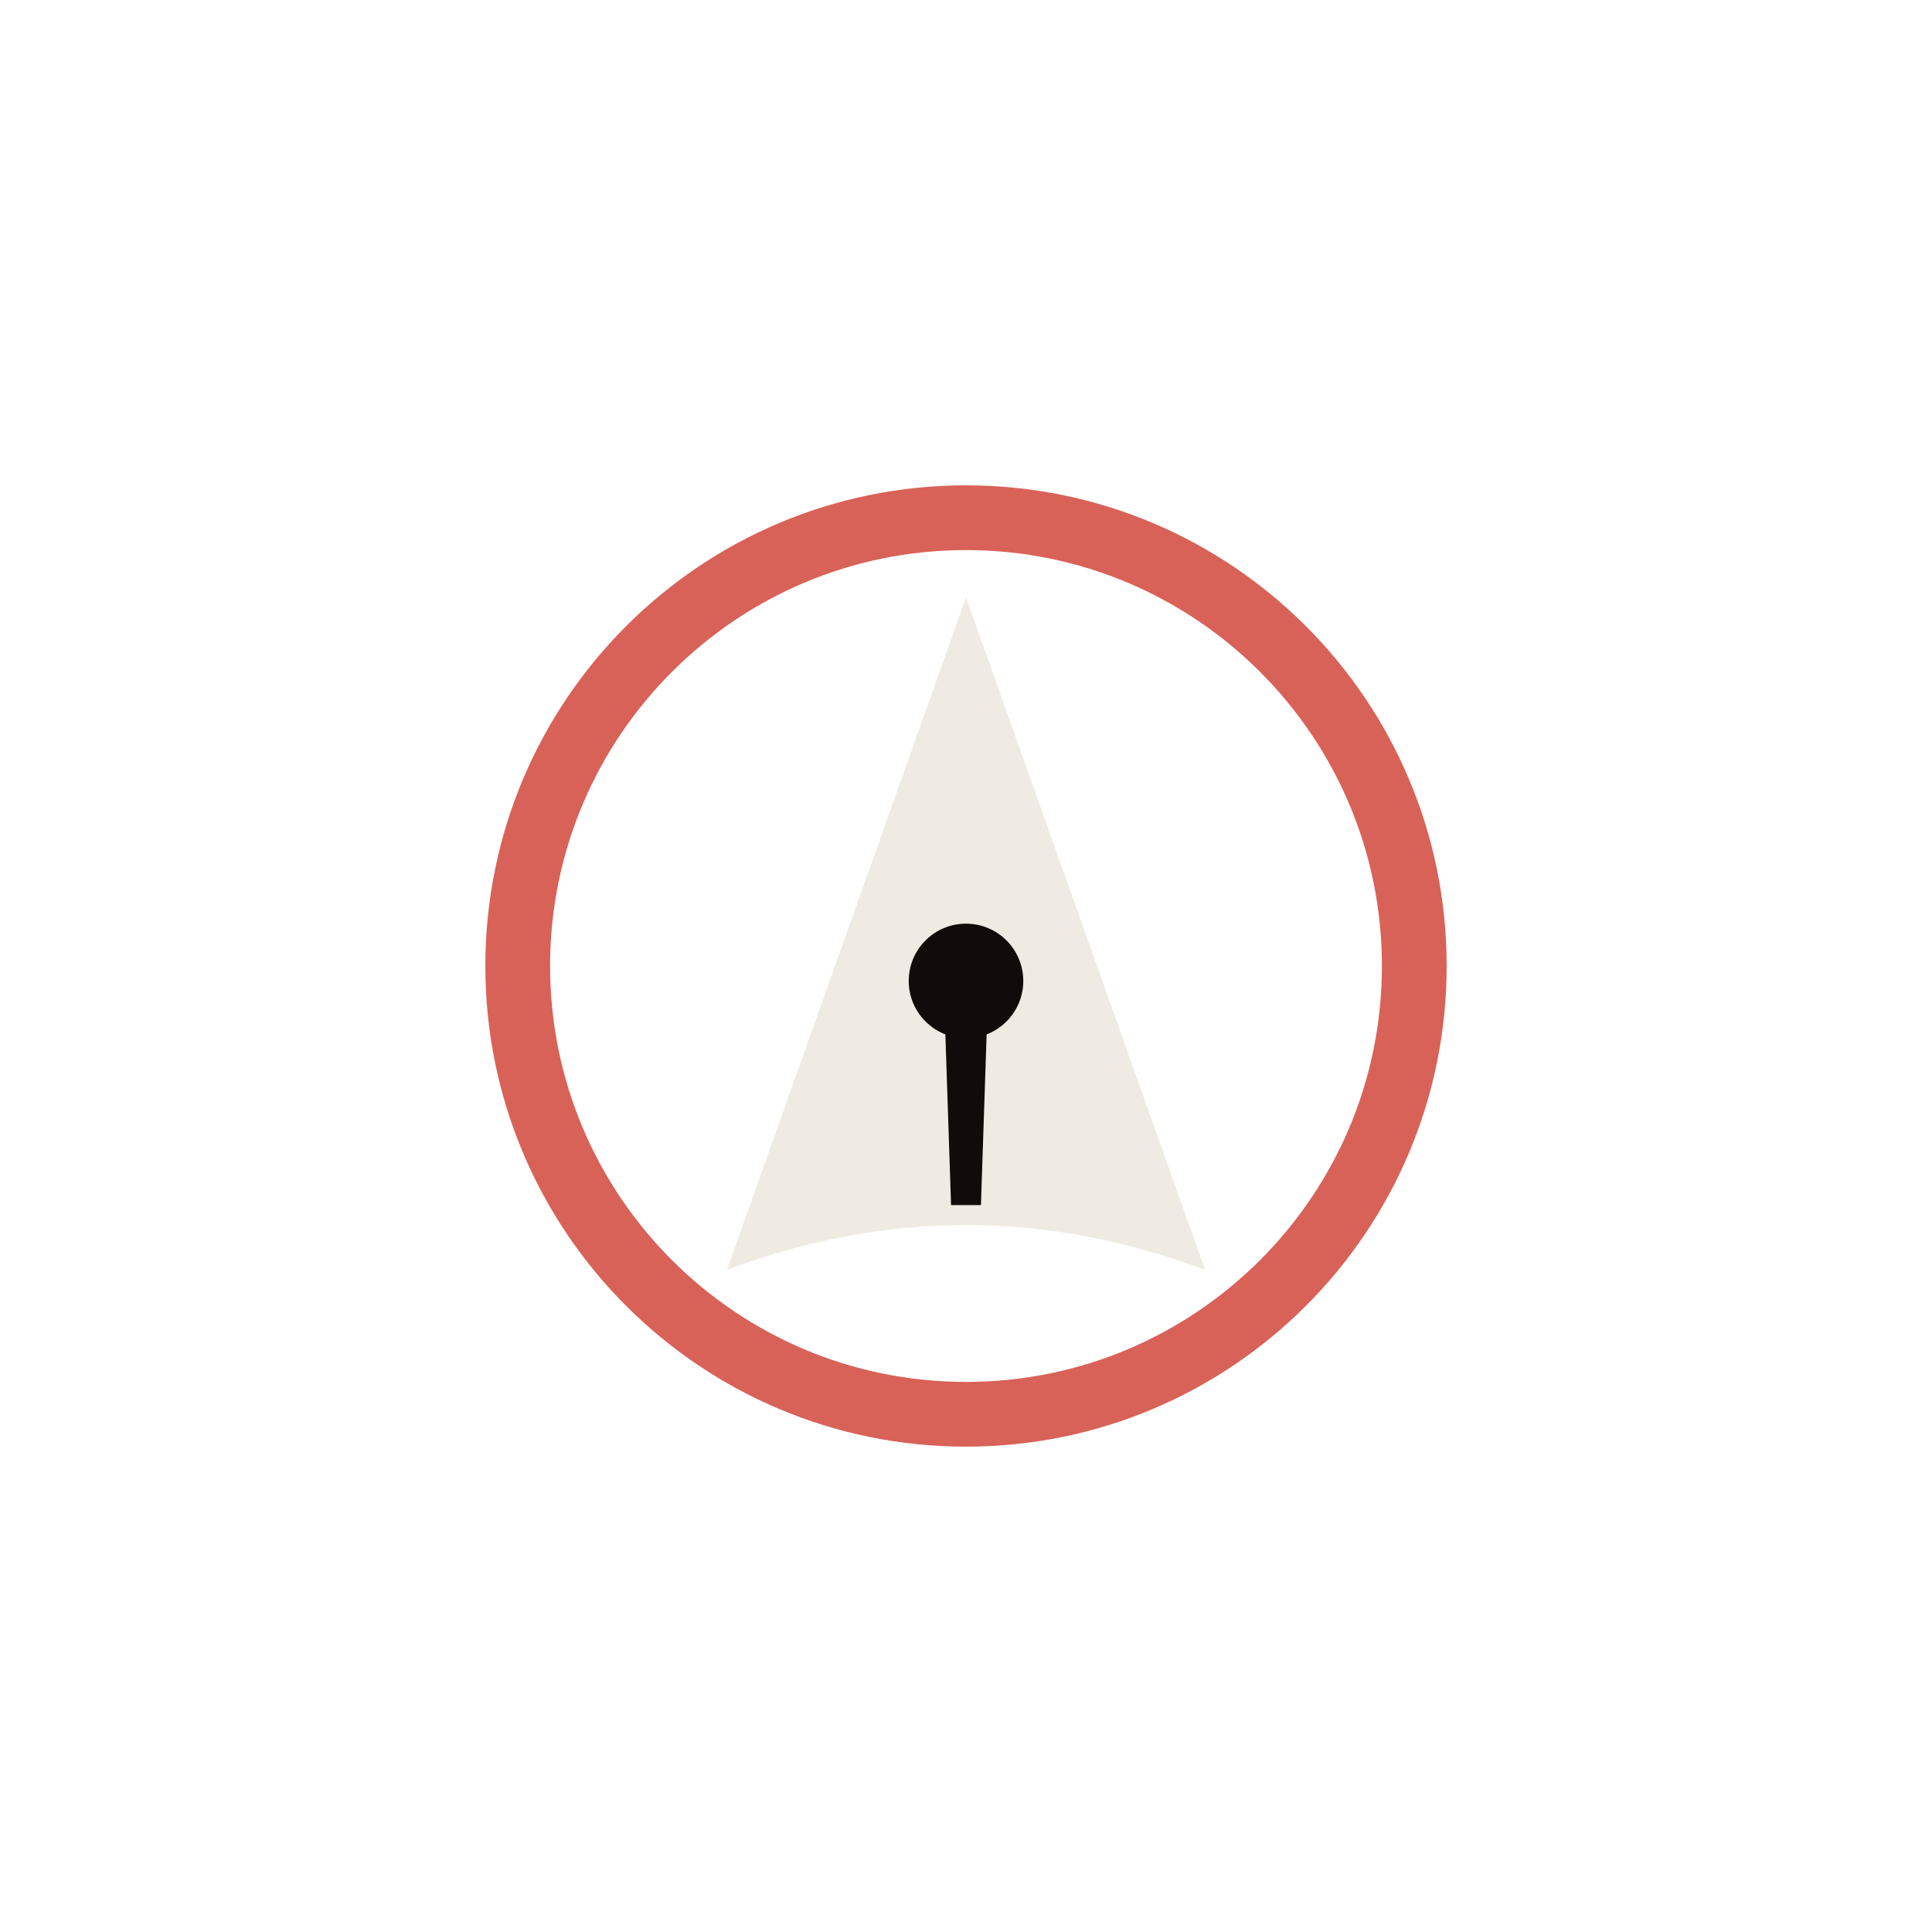
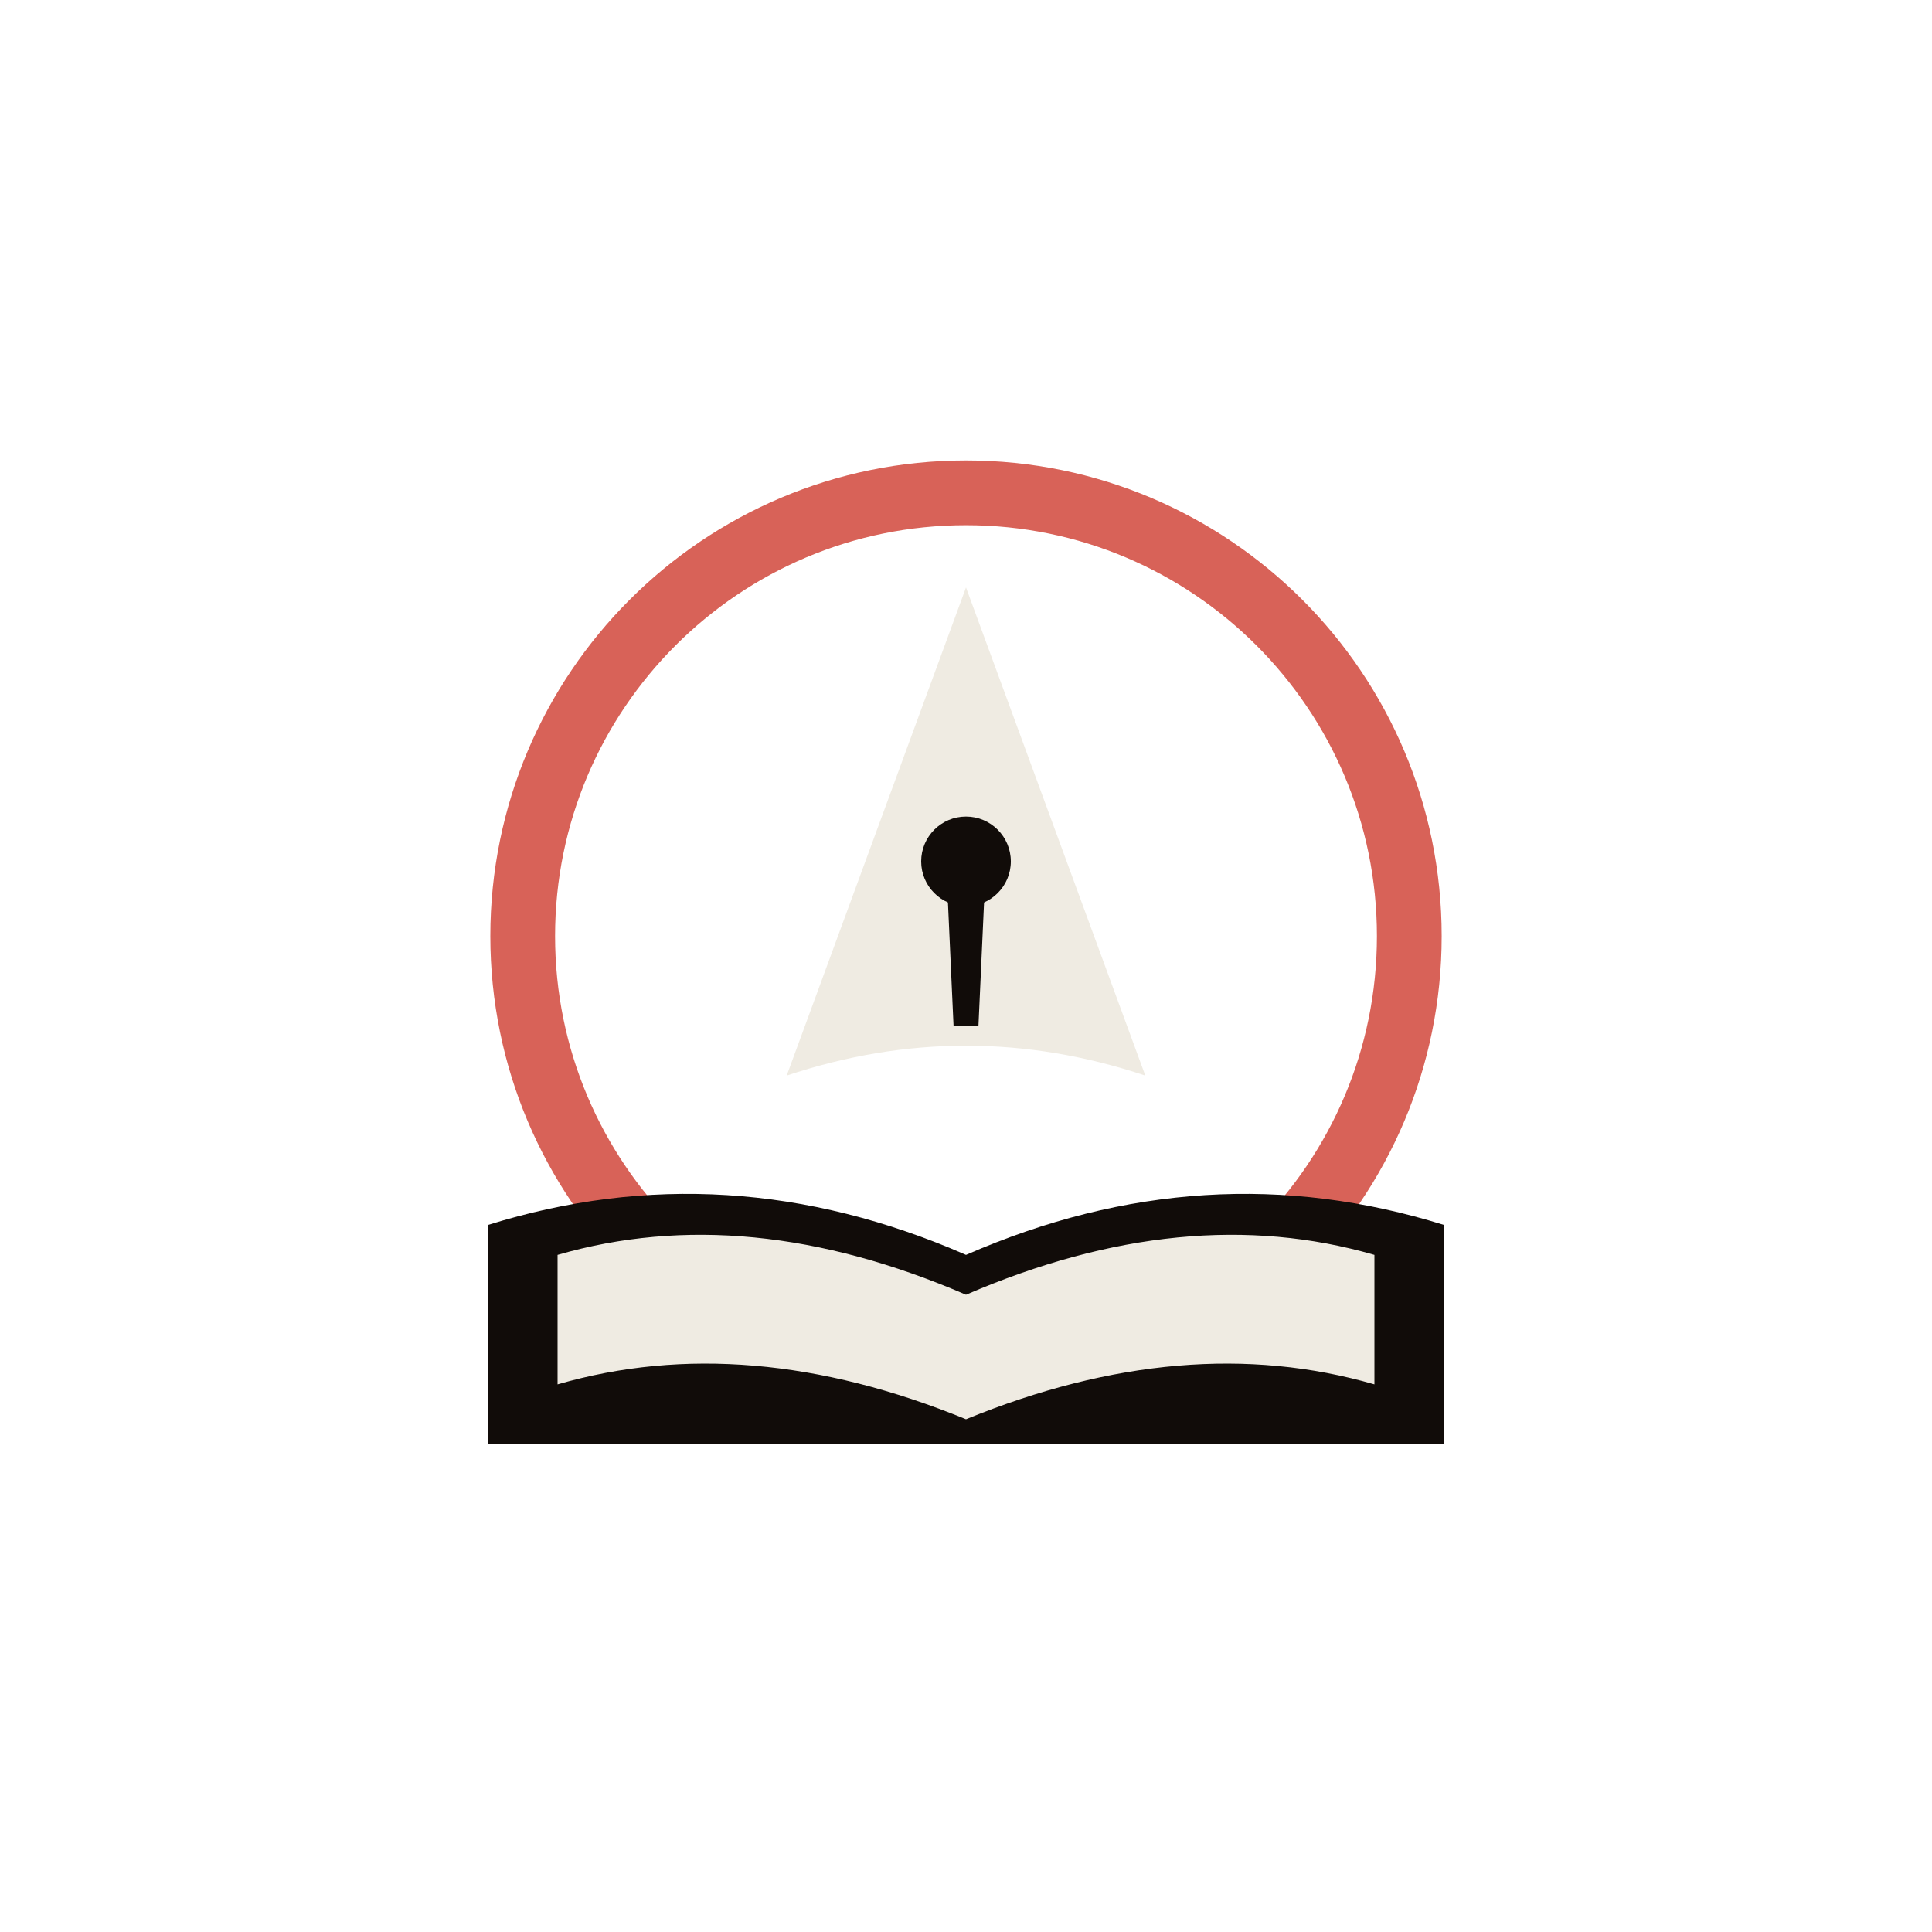
<svg xmlns="http://www.w3.org/2000/svg" viewBox="0 0 512 512">
  <g id="icon" transform="translate(256 256) scale(0.66) translate(-256 -256)">
-     <circle cx="256" cy="256" r="180" fill="none" stroke="#D86258" stroke-width="26" />
-     <path fill="#EFEBE2" d="M256 108 L352 378 Q256 342 160 378 Z" />
-     <circle cx="256" cy="262" r="23" fill="#110C09" />
-     <path fill="#110C09" d="M247 262 L265 262 L262 352 L250 352 Z" />
+     <circle cx="256" cy="244" r="178" fill="none" stroke="#D86258" stroke-width="26" />
+     <path fill="#EFEBE2" d="M256 104 L328 300 Q256 276 184 300 Z" />
+     <circle cx="256" cy="214" r="18" fill="#110C09" />
+     <path fill="#110C09" d="M248 214 L264 214 L261 280 L251 280 Z" />
+     <path fill="#110C09" d="M64 360 Q160 330 256 372 Q352 330 448 360 L448 448 L64 448 Z" />
+     <path fill="#EFEBE2" d="M92 372 Q168 350 256 388 Q344 350 420 372 L420 424 Q344 402 256 438 Q168 402 92 424 Z" />
  </g>
</svg>
